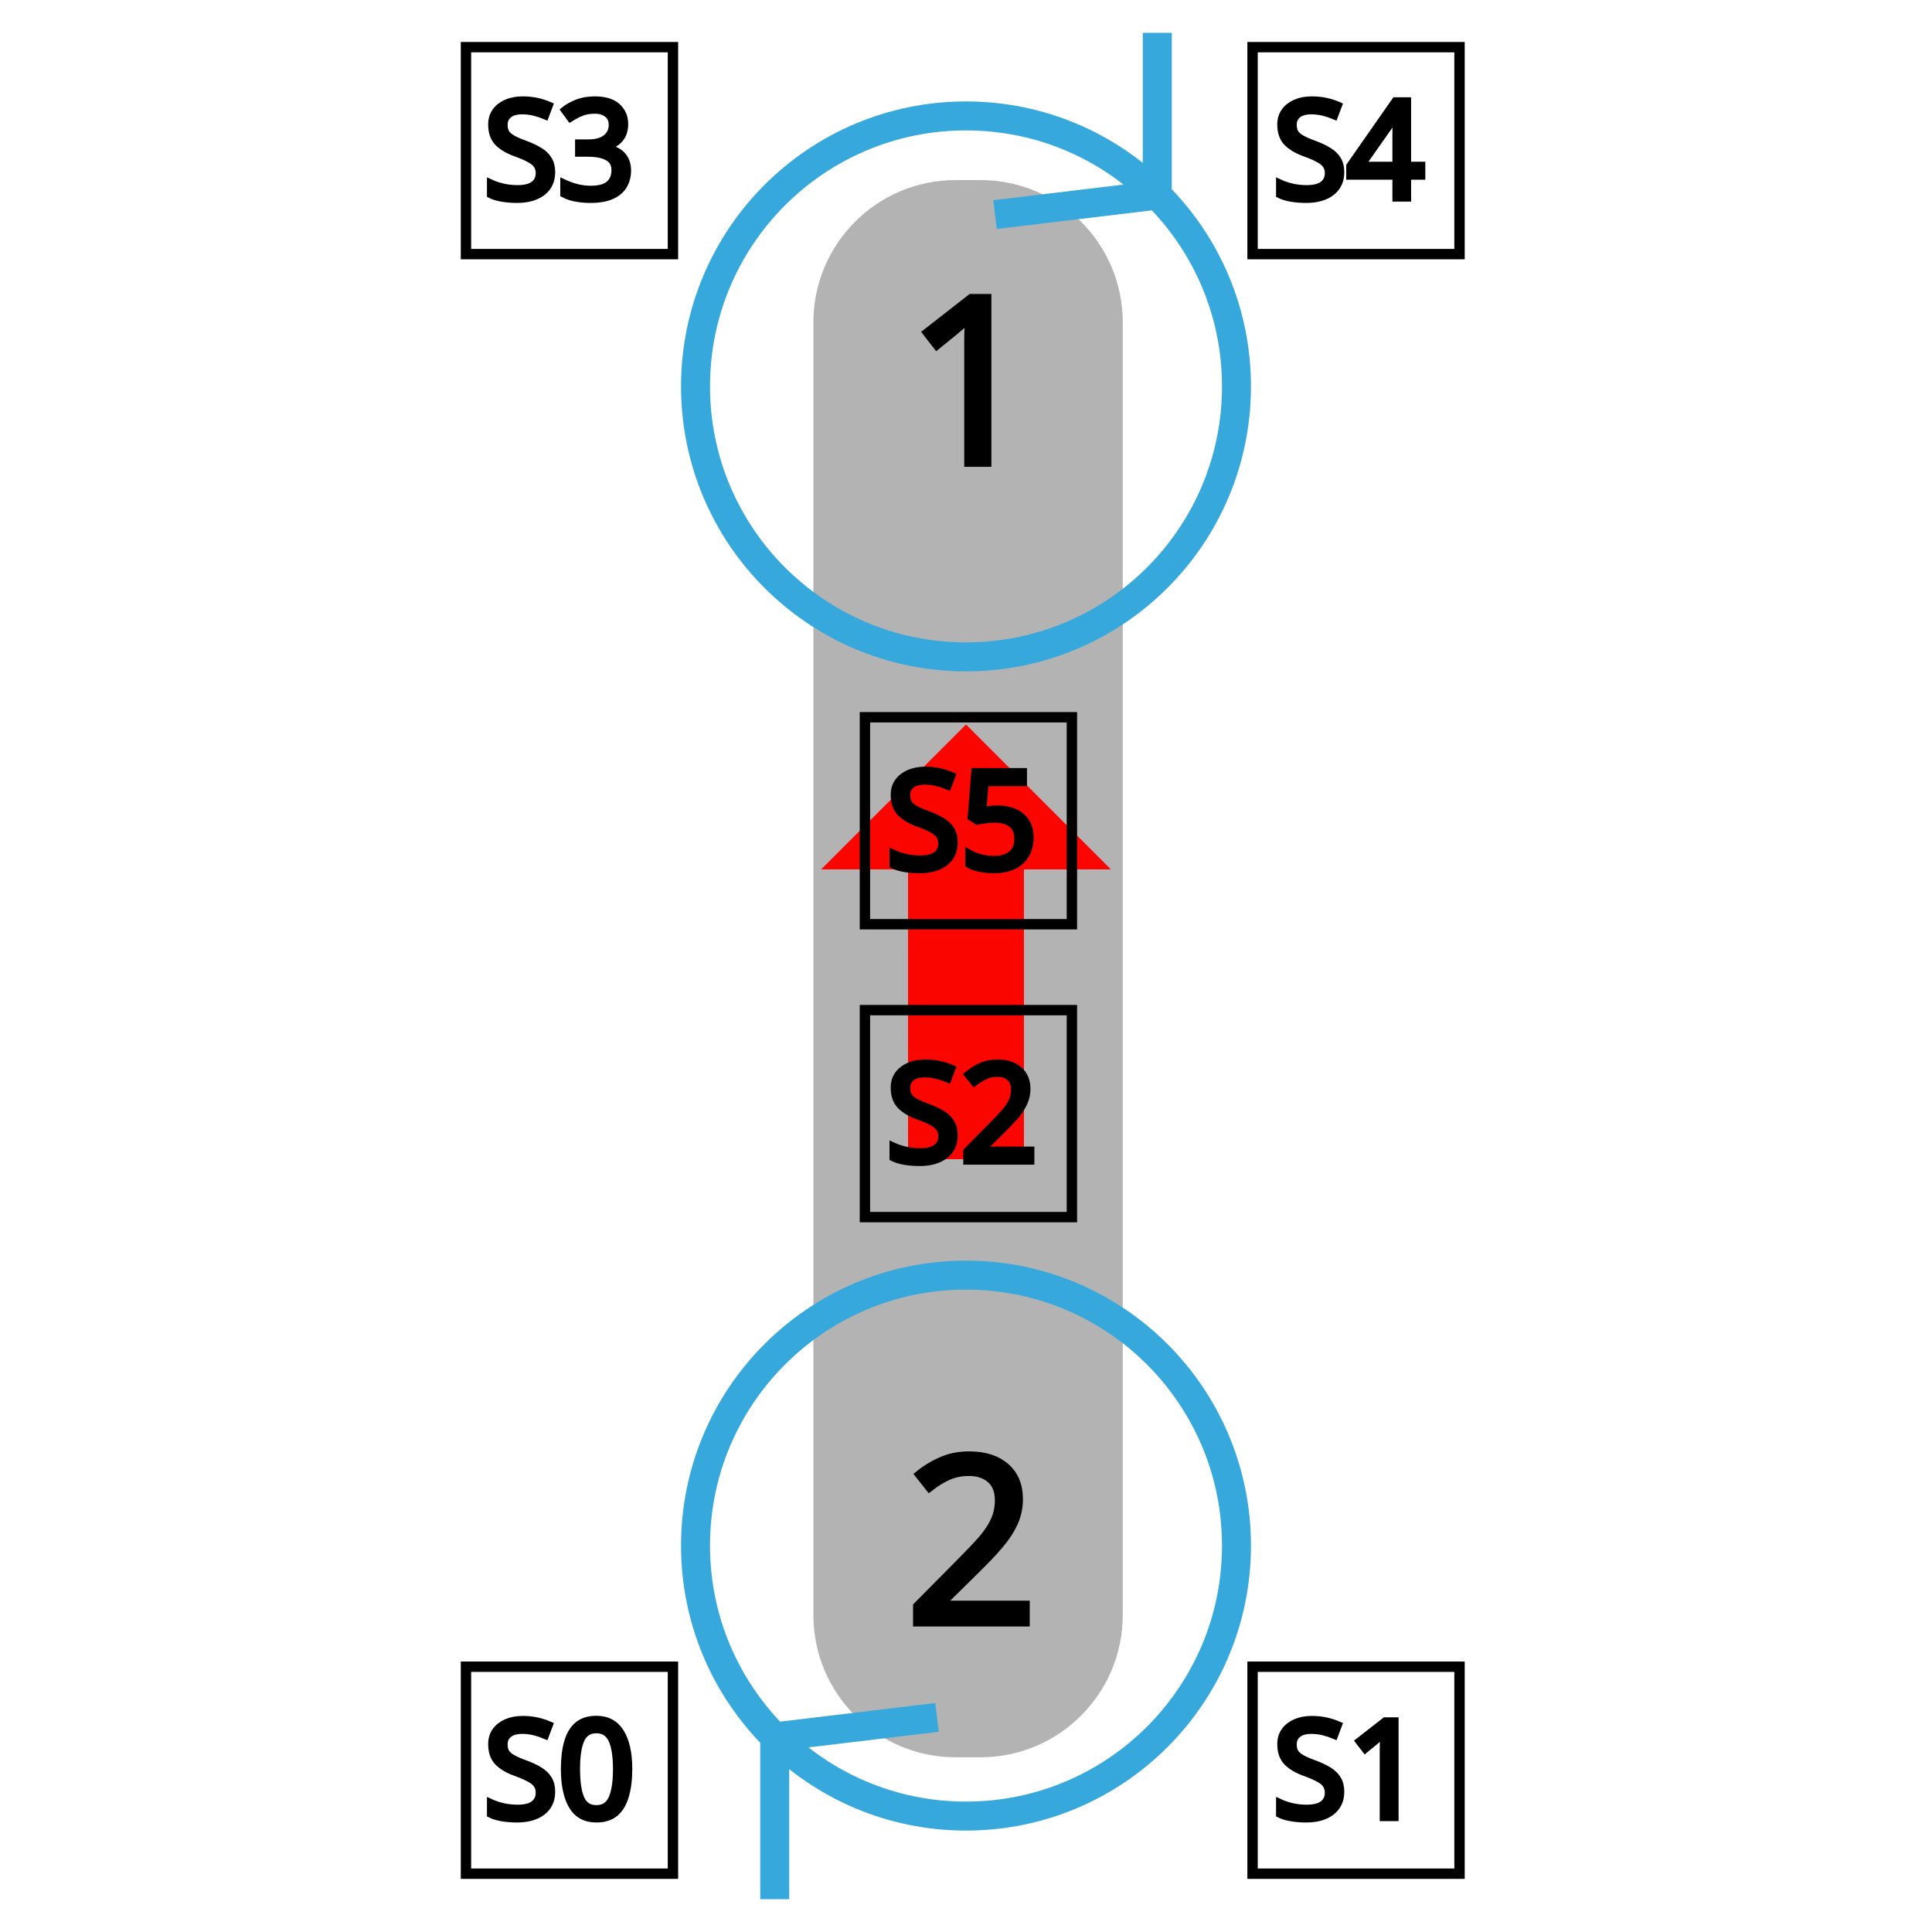
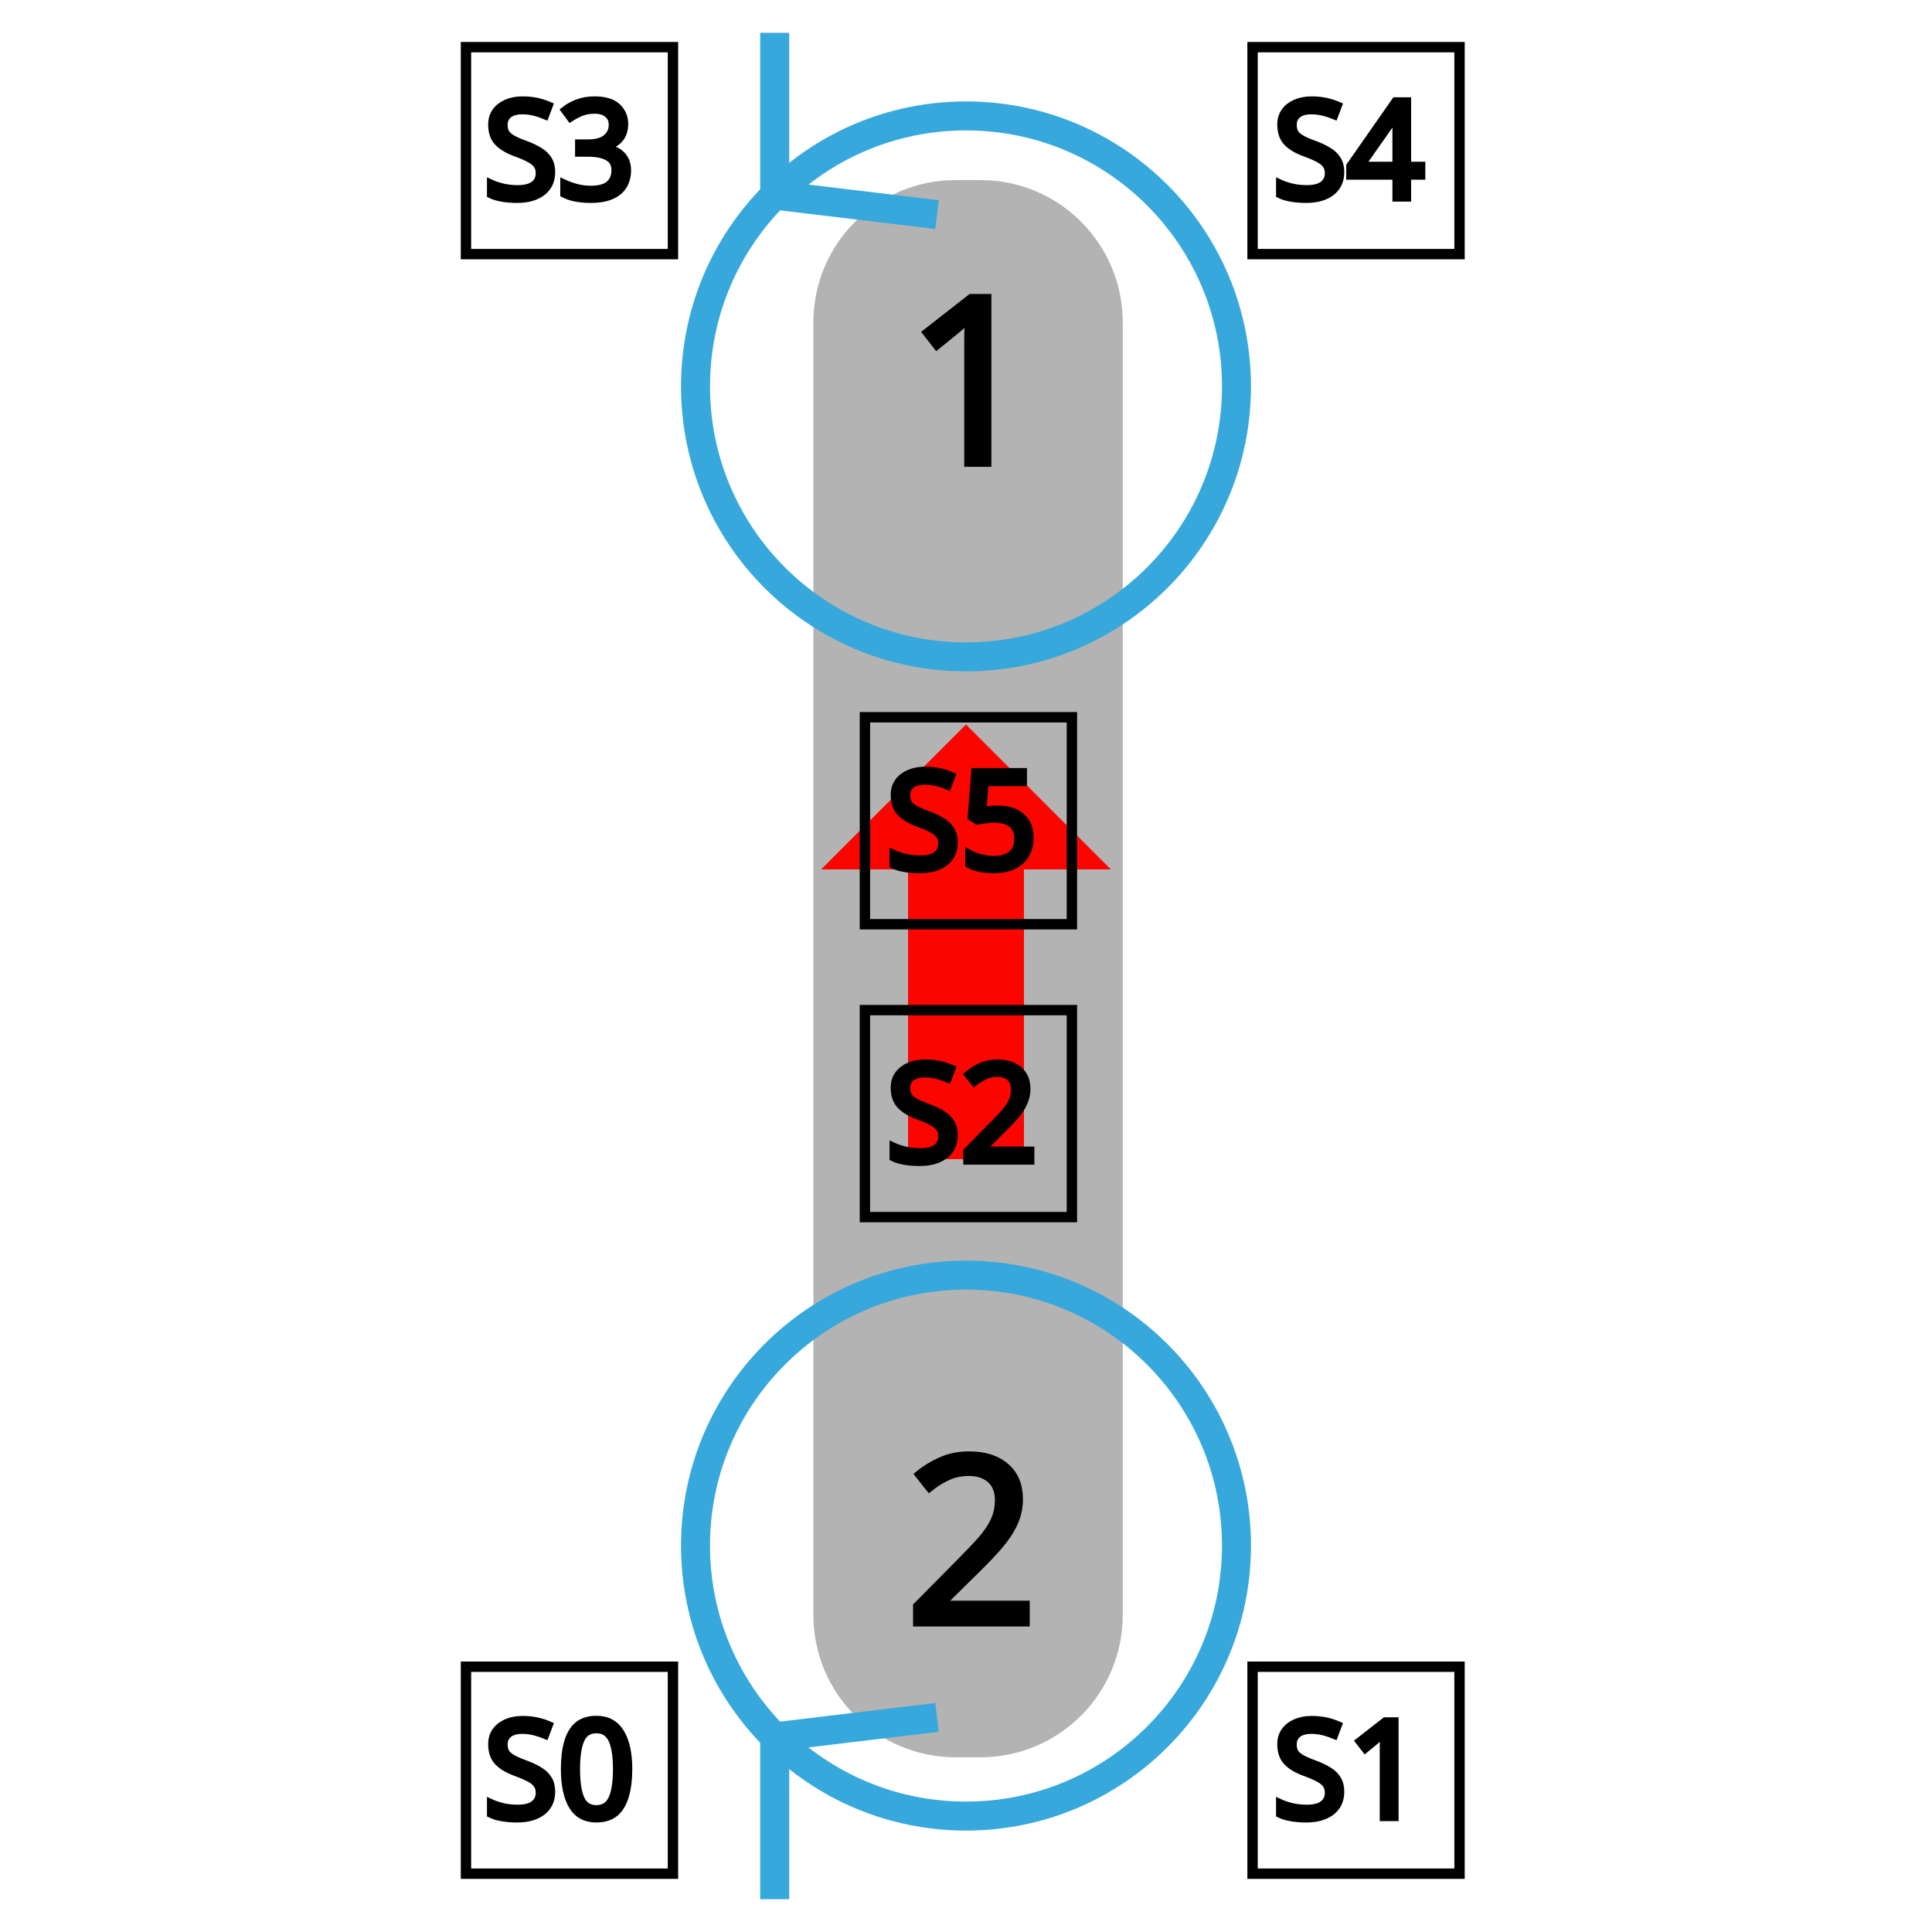
<svg xmlns="http://www.w3.org/2000/svg" width="200pt" height="200pt" viewBox="0 0 200 200" version="1.1" id="svg52">
  <defs id="defs19">
    <g id="g17">
      <symbol overflow="visible" id="glyph0-0">
        <path style="stroke:none;" d="" id="path2" />
      </symbol>
      <symbol overflow="visible" id="glyph0-1">
        <path style="stroke:none;" d="M 2.68 -13.863 L 2.68 -15.75 C 4.457 -15.922 5.695 -16.211 6.398 -16.617 C 7.102 -17.023 7.625 -17.984 7.969 -19.496 L 9.914 -19.496 L 9.914 0 L 7.289 0 L 7.289 -13.863 Z M 2.68 -13.863 " id="path5" />
      </symbol>
      <symbol overflow="visible" id="glyph0-2">
        <path style="stroke:none;" d="M 1.922 -4.402 C 2.527 -5.652 3.711 -6.785 5.469 -7.805 L 8.094 -9.324 C 9.27 -10.008 10.094 -10.59 10.57 -11.074 C 11.316 -11.832 11.688 -12.695 11.688 -13.672 C 11.688 -14.812 11.348 -15.715 10.664 -16.387 C 9.98 -17.055 9.07 -17.391 7.93 -17.391 C 6.242 -17.391 5.078 -16.754 4.43 -15.477 C 4.082 -14.793 3.891 -13.844 3.855 -12.633 L 1.352 -12.633 C 1.379 -14.336 1.695 -15.727 2.297 -16.805 C 3.363 -18.699 5.246 -19.648 7.945 -19.648 C 10.188 -19.648 11.824 -19.039 12.859 -17.828 C 13.895 -16.617 14.41 -15.266 14.41 -13.781 C 14.41 -12.215 13.859 -10.875 12.758 -9.762 C 12.117 -9.113 10.973 -8.332 9.324 -7.41 L 7.453 -6.371 C 6.559 -5.879 5.855 -5.41 5.344 -4.961 C 4.434 -4.168 3.859 -3.289 3.625 -2.324 L 14.312 -2.324 L 14.312 0 L 0.875 0 C 0.965 -1.688 1.316 -3.152 1.922 -4.402 Z M 1.922 -4.402 " id="path8" />
      </symbol>
      <symbol overflow="visible" id="glyph0-3">
        <path style="stroke:none;" d="M 9.258 -6.93 L 9.258 -15.805 L 2.98 -6.93 Z M 9.297 0 L 9.297 -4.785 L 0.711 -4.785 L 0.711 -7.191 L 9.68 -19.633 L 11.758 -19.633 L 11.758 -6.93 L 14.641 -6.93 L 14.641 -4.785 L 11.758 -4.785 L 11.758 0 Z M 9.297 0 " id="path11" />
      </symbol>
      <symbol overflow="visible" id="glyph0-4">
        <path style="stroke:none;" d="M 2.234 -1.375 C 1.191 -2.645 0.672 -4.191 0.672 -6.016 L 3.242 -6.016 C 3.352 -4.75 3.586 -3.828 3.953 -3.254 C 4.59 -2.223 5.742 -1.711 7.41 -1.711 C 8.703 -1.711 9.742 -2.055 10.527 -2.75 C 11.312 -3.441 11.703 -4.336 11.703 -5.43 C 11.703 -6.777 11.289 -7.719 10.465 -8.258 C 9.641 -8.797 8.496 -9.062 7.027 -9.062 C 6.863 -9.062 6.695 -9.062 6.527 -9.059 C 6.359 -9.055 6.188 -9.047 6.016 -9.039 L 6.016 -11.211 C 6.27 -11.184 6.484 -11.164 6.656 -11.156 C 6.832 -11.148 7.02 -11.141 7.219 -11.141 C 8.141 -11.141 8.895 -11.289 9.488 -11.578 C 10.527 -12.09 11.047 -13 11.047 -14.312 C 11.047 -15.289 10.699 -16.043 10.008 -16.57 C 9.316 -17.098 8.508 -17.363 7.586 -17.363 C 5.945 -17.363 4.812 -16.816 4.184 -15.723 C 3.836 -15.121 3.641 -14.266 3.594 -13.152 L 1.164 -13.152 C 1.164 -14.609 1.453 -15.852 2.039 -16.871 C 3.039 -18.695 4.805 -19.605 7.328 -19.605 C 9.324 -19.605 10.867 -19.16 11.961 -18.273 C 13.055 -17.383 13.602 -16.098 13.602 -14.41 C 13.602 -13.207 13.281 -12.23 12.633 -11.484 C 12.23 -11.02 11.711 -10.656 11.074 -10.391 C 12.105 -10.109 12.91 -9.562 13.488 -8.758 C 14.066 -7.949 14.355 -6.965 14.355 -5.797 C 14.355 -3.93 13.742 -2.406 12.508 -1.23 C 11.277 -0.055 9.535 0.531 7.273 0.531 C 4.957 0.531 3.277 -0.102 2.234 -1.375 Z M 2.234 -1.375 " id="path14" />
      </symbol>
    </g>
  </defs>
  <g style="fill:#000000;fill-opacity:1" id="g39" />
-   <g id="g1106">
-     <g id="g1013">
-       <rect style="fill:none;stroke:#000000;stroke-width:1.074" id="rect983" width="21.426" height="21.426" x="48.237" y="172.537" />
-       <rect style="fill:none;stroke:#000000;stroke-width:1.074" id="rect985" width="21.426" height="21.426" x="129.664" y="172.537" />
-       <text xml:space="preserve" style="font-size:14px;line-height:125%;font-family:sans-serif;letter-spacing:0px;word-spacing:0px;fill:none;stroke:#000000;stroke-width:0.75px;stroke-linecap:butt;stroke-linejoin:miter;stroke-opacity:1" x="50.065" y="188.15" id="text993">
-         <tspan id="tspan991" style="fill:#000000;stroke-width:0.75px" x="50.065" y="188.15">S0</tspan>
-       </text>
-       <text xml:space="preserve" style="font-size:14px;line-height:125%;font-family:sans-serif;letter-spacing:0px;word-spacing:0px;fill:none;stroke:#000000;stroke-width:0.75px;stroke-linecap:butt;stroke-linejoin:miter;stroke-opacity:1" x="131.752" y="188.15" id="text997">
-         <tspan id="tspan995" style="fill:#000000;stroke-width:0.75px" x="131.752" y="188.15">S1</tspan>
-       </text>
-     </g>
-     <rect style="fill:none;stroke:#000000;stroke-width:1.074" id="rect1015" width="21.426" height="21.426" x="48.237" y="4.881" />
-     <rect style="fill:none;stroke:#000000;stroke-width:1.074" id="rect1017" width="21.426" height="21.426" x="129.664" y="4.881" />
-     <g id="g1074">
-       <g id="g1052">
-         <rect style="fill:#b3b3b3;stroke:none;stroke-width:1.627" id="rect513" width="32.024" height="163.274" x="84.202" y="18.64" rx="14.728" />
-         <path style="fill:none;stroke:#fa0500;stroke-width:12;stroke-linecap:butt;stroke-linejoin:bevel;stroke-miterlimit:10;stroke-opacity:1" d="m 100,80 v 40" id="path47" />
-         <path style="fill:#fa0500;fill-opacity:1;fill-rule:nonzero;stroke:none" d="M 100,75 85,90 h 30 L 100,75" id="path49" />
-         <text xml:space="preserve" style="font-size:24px;line-height:125%;font-family:sans-serif;letter-spacing:0px;word-spacing:0px;fill:#000000;stroke:#000000;stroke-width:0.75px;stroke-linecap:butt;stroke-linejoin:miter;stroke-opacity:1" x="93.738" y="47.951" id="text727">
-           <tspan id="tspan725" style="font-style:normal;font-variant:normal;font-weight:normal;font-stretch:normal;font-size:24px;font-family:sans-serif;-inkscape-font-specification:sans-serif;fill:#000000;stroke-width:0.75px" x="93.738" y="47.951">1</tspan>
-         </text>
-         <text xml:space="preserve" style="font-size:24px;line-height:125%;font-family:sans-serif;letter-spacing:0px;word-spacing:0px;fill:#000000;stroke:#000000;stroke-width:0.75px;stroke-linecap:butt;stroke-linejoin:miter;stroke-opacity:1" x="93.739" y="167.997" id="text877">
-           <tspan id="tspan875" style="font-style:normal;font-variant:normal;font-weight:normal;font-stretch:normal;font-size:24px;font-family:sans-serif;-inkscape-font-specification:sans-serif;fill:#000000;stroke-width:0.75px" x="93.739" y="167.997">2</tspan>
-         </text>
-         <rect style="fill:none;stroke:#000000;stroke-width:1.074" id="rect987" width="21.426" height="21.426" x="89.537" y="104.568" />
-         <rect style="fill:none;stroke:#000000;stroke-width:1.074" id="rect989" width="21.426" height="21.426" x="89.537" y="74.251" />
-         <text xml:space="preserve" style="font-size:14px;line-height:125%;font-family:sans-serif;letter-spacing:0px;word-spacing:0px;fill:none;stroke:#000000;stroke-width:0.75px;stroke-linecap:butt;stroke-linejoin:miter;stroke-opacity:1" x="91.739" y="120.192" id="text1001">
-           <tspan id="tspan999" style="fill:#000000;stroke-width:0.75px" x="91.739" y="120.192">S2</tspan>
-         </text>
-         <text xml:space="preserve" style="font-size:14px;line-height:125%;font-family:sans-serif;letter-spacing:0px;word-spacing:0px;fill:none;stroke:#000000;stroke-width:0.75px;stroke-linecap:butt;stroke-linejoin:miter;stroke-opacity:1" x="91.739" y="89.884" id="text1005">
-           <tspan id="tspan1003" style="fill:#000000;stroke-width:0.75px" x="91.739" y="89.884">S5</tspan>
-         </text>
-         <text xml:space="preserve" style="font-size:14px;line-height:125%;font-family:sans-serif;letter-spacing:0px;word-spacing:0px;fill:none;stroke:#000000;stroke-width:0.75px;stroke-linecap:butt;stroke-linejoin:miter;stroke-opacity:1" x="50.065" y="20.495" id="text1021">
-           <tspan id="tspan1019" style="fill:#000000;stroke-width:0.75px" x="50.065" y="20.495">S3</tspan>
-         </text>
-         <text xml:space="preserve" style="font-size:14px;line-height:125%;font-family:sans-serif;letter-spacing:0px;word-spacing:0px;fill:none;stroke:#000000;stroke-width:0.75px;stroke-linecap:butt;stroke-linejoin:miter;stroke-opacity:1" x="131.752" y="20.495" id="text1025">
-           <tspan id="tspan1023" style="fill:#000000;stroke-width:0.75px" x="131.752" y="20.495">S4</tspan>
-         </text>
-       </g>
-       <path style="fill:none;stroke:#37a8db;stroke-width:3;stroke-linecap:butt;stroke-linejoin:miter;stroke-miterlimit:10;stroke-opacity:1" d="m 128,160 c 0,15.465 -12.535,28 -28,28 -15.465,0 -28,-12.535 -28,-28 0,-15.465 12.535,-28 28,-28 15.465,0 28,12.535 28,28 m -47.801,19.801 v 16.801 m 0,-16.801 L 97,177.785" id="path23" />
-       <path style="fill:none;stroke:#37a8db;stroke-width:3;stroke-linecap:butt;stroke-linejoin:miter;stroke-miterlimit:10;stroke-opacity:1" d="M 128,40 C 128,55.465 115.465,68 100,68 84.535,68 72,55.465 72,40 72,24.535 84.535,12 100,12 c 15.465,0 28,12.535 28,28 M 119.801,20.199 V 3.398 m 0,16.801 L 103,22.215" id="path35" />
-     </g>
+   <g id="g1013">
+     <rect style="fill:none;stroke:#000000;stroke-width:1.074" id="rect983" width="21.426" height="21.426" x="48.237" y="172.537" />
+     <rect style="fill:none;stroke:#000000;stroke-width:1.074" id="rect985" width="21.426" height="21.426" x="129.664" y="172.537" />
+     <text xml:space="preserve" style="font-size:14px;line-height:125%;font-family:sans-serif;letter-spacing:0px;word-spacing:0px;fill:none;stroke:#000000;stroke-width:0.75px;stroke-linecap:butt;stroke-linejoin:miter;stroke-opacity:1" x="50.065" y="188.15" id="text993">
+       <tspan id="tspan991" style="fill:#000000;stroke-width:0.75px" x="50.065" y="188.15">S0</tspan>
+     </text>
+     <text xml:space="preserve" style="font-size:14px;line-height:125%;font-family:sans-serif;letter-spacing:0px;word-spacing:0px;fill:none;stroke:#000000;stroke-width:0.75px;stroke-linecap:butt;stroke-linejoin:miter;stroke-opacity:1" x="131.752" y="188.15" id="text997">
+       <tspan id="tspan995" style="fill:#000000;stroke-width:0.75px" x="131.752" y="188.15">S1</tspan>
+     </text>
  </g>
+   <rect style="fill:none;stroke:#000000;stroke-width:1.074" id="rect1015" width="21.426" height="21.426" x="48.237" y="4.881" />
+   <rect style="fill:none;stroke:#000000;stroke-width:1.074" id="rect1017" width="21.426" height="21.426" x="129.664" y="4.881" />
+   <g id="g1052">
+     <rect style="fill:#b3b3b3;stroke:none;stroke-width:1.627" id="rect513" width="32.024" height="163.274" x="84.202" y="18.64" rx="14.728" />
+     <path style="fill:none;stroke:#fa0500;stroke-width:12;stroke-linecap:butt;stroke-linejoin:bevel;stroke-miterlimit:10;stroke-opacity:1" d="m 100,80 v 40" id="path47" />
+     <path style="fill:#fa0500;fill-opacity:1;fill-rule:nonzero;stroke:none" d="M 100,75 85,90 h 30 L 100,75" id="path49" />
+     <text xml:space="preserve" style="font-size:24px;line-height:125%;font-family:sans-serif;letter-spacing:0px;word-spacing:0px;fill:#000000;stroke:#000000;stroke-width:0.75px;stroke-linecap:butt;stroke-linejoin:miter;stroke-opacity:1" x="93.738" y="47.951" id="text727">
+       <tspan id="tspan725" style="font-style:normal;font-variant:normal;font-weight:normal;font-stretch:normal;font-size:24px;font-family:sans-serif;-inkscape-font-specification:sans-serif;fill:#000000;stroke-width:0.75px" x="93.738" y="47.951">1</tspan>
+     </text>
+     <text xml:space="preserve" style="font-size:24px;line-height:125%;font-family:sans-serif;letter-spacing:0px;word-spacing:0px;fill:#000000;stroke:#000000;stroke-width:0.75px;stroke-linecap:butt;stroke-linejoin:miter;stroke-opacity:1" x="93.739" y="167.997" id="text877">
+       <tspan id="tspan875" style="font-style:normal;font-variant:normal;font-weight:normal;font-stretch:normal;font-size:24px;font-family:sans-serif;-inkscape-font-specification:sans-serif;fill:#000000;stroke-width:0.75px" x="93.739" y="167.997">2</tspan>
+     </text>
+     <rect style="fill:none;stroke:#000000;stroke-width:1.074" id="rect987" width="21.426" height="21.426" x="89.537" y="104.568" />
+     <rect style="fill:none;stroke:#000000;stroke-width:1.074" id="rect989" width="21.426" height="21.426" x="89.537" y="74.251" />
+     <text xml:space="preserve" style="font-size:14px;line-height:125%;font-family:sans-serif;letter-spacing:0px;word-spacing:0px;fill:none;stroke:#000000;stroke-width:0.75px;stroke-linecap:butt;stroke-linejoin:miter;stroke-opacity:1" x="91.739" y="120.192" id="text1001">
+       <tspan id="tspan999" style="fill:#000000;stroke-width:0.75px" x="91.739" y="120.192">S2</tspan>
+     </text>
+     <text xml:space="preserve" style="font-size:14px;line-height:125%;font-family:sans-serif;letter-spacing:0px;word-spacing:0px;fill:none;stroke:#000000;stroke-width:0.75px;stroke-linecap:butt;stroke-linejoin:miter;stroke-opacity:1" x="91.739" y="89.884" id="text1005">
+       <tspan id="tspan1003" style="fill:#000000;stroke-width:0.75px" x="91.739" y="89.884">S5</tspan>
+     </text>
+     <text xml:space="preserve" style="font-size:14px;line-height:125%;font-family:sans-serif;letter-spacing:0px;word-spacing:0px;fill:none;stroke:#000000;stroke-width:0.75px;stroke-linecap:butt;stroke-linejoin:miter;stroke-opacity:1" x="50.065" y="20.495" id="text1021">
+       <tspan id="tspan1019" style="fill:#000000;stroke-width:0.75px" x="50.065" y="20.495">S3</tspan>
+     </text>
+     <text xml:space="preserve" style="font-size:14px;line-height:125%;font-family:sans-serif;letter-spacing:0px;word-spacing:0px;fill:none;stroke:#000000;stroke-width:0.75px;stroke-linecap:butt;stroke-linejoin:miter;stroke-opacity:1" x="131.752" y="20.495" id="text1025">
+       <tspan id="tspan1023" style="fill:#000000;stroke-width:0.75px" x="131.752" y="20.495">S4</tspan>
+     </text>
+   </g>
+   <path style="fill:none;stroke:#37a8db;stroke-width:3;stroke-linecap:butt;stroke-linejoin:miter;stroke-miterlimit:10;stroke-opacity:1" d="m 128,160 c 0,15.465 -12.535,28 -28,28 -15.465,0 -28,-12.535 -28,-28 0,-15.465 12.535,-28 28,-28 15.465,0 28,12.535 28,28 m -47.801,19.801 v 16.801 m 0,-16.801 L 97,177.785" id="path23" />
+   <path style="fill:none;stroke:#37a8db;stroke-width:3;stroke-linecap:butt;stroke-linejoin:miter;stroke-miterlimit:10;stroke-opacity:1" d="m 72,40 c 0,15.465 12.535,28 28,28 15.465,0 28,-12.535 28,-28 C 128,24.535 115.465,12 100,12 84.535,12 72,24.535 72,40 M 80.199,20.199 V 3.398 m 0,16.801 L 97,22.215" id="path35" />
</svg>
